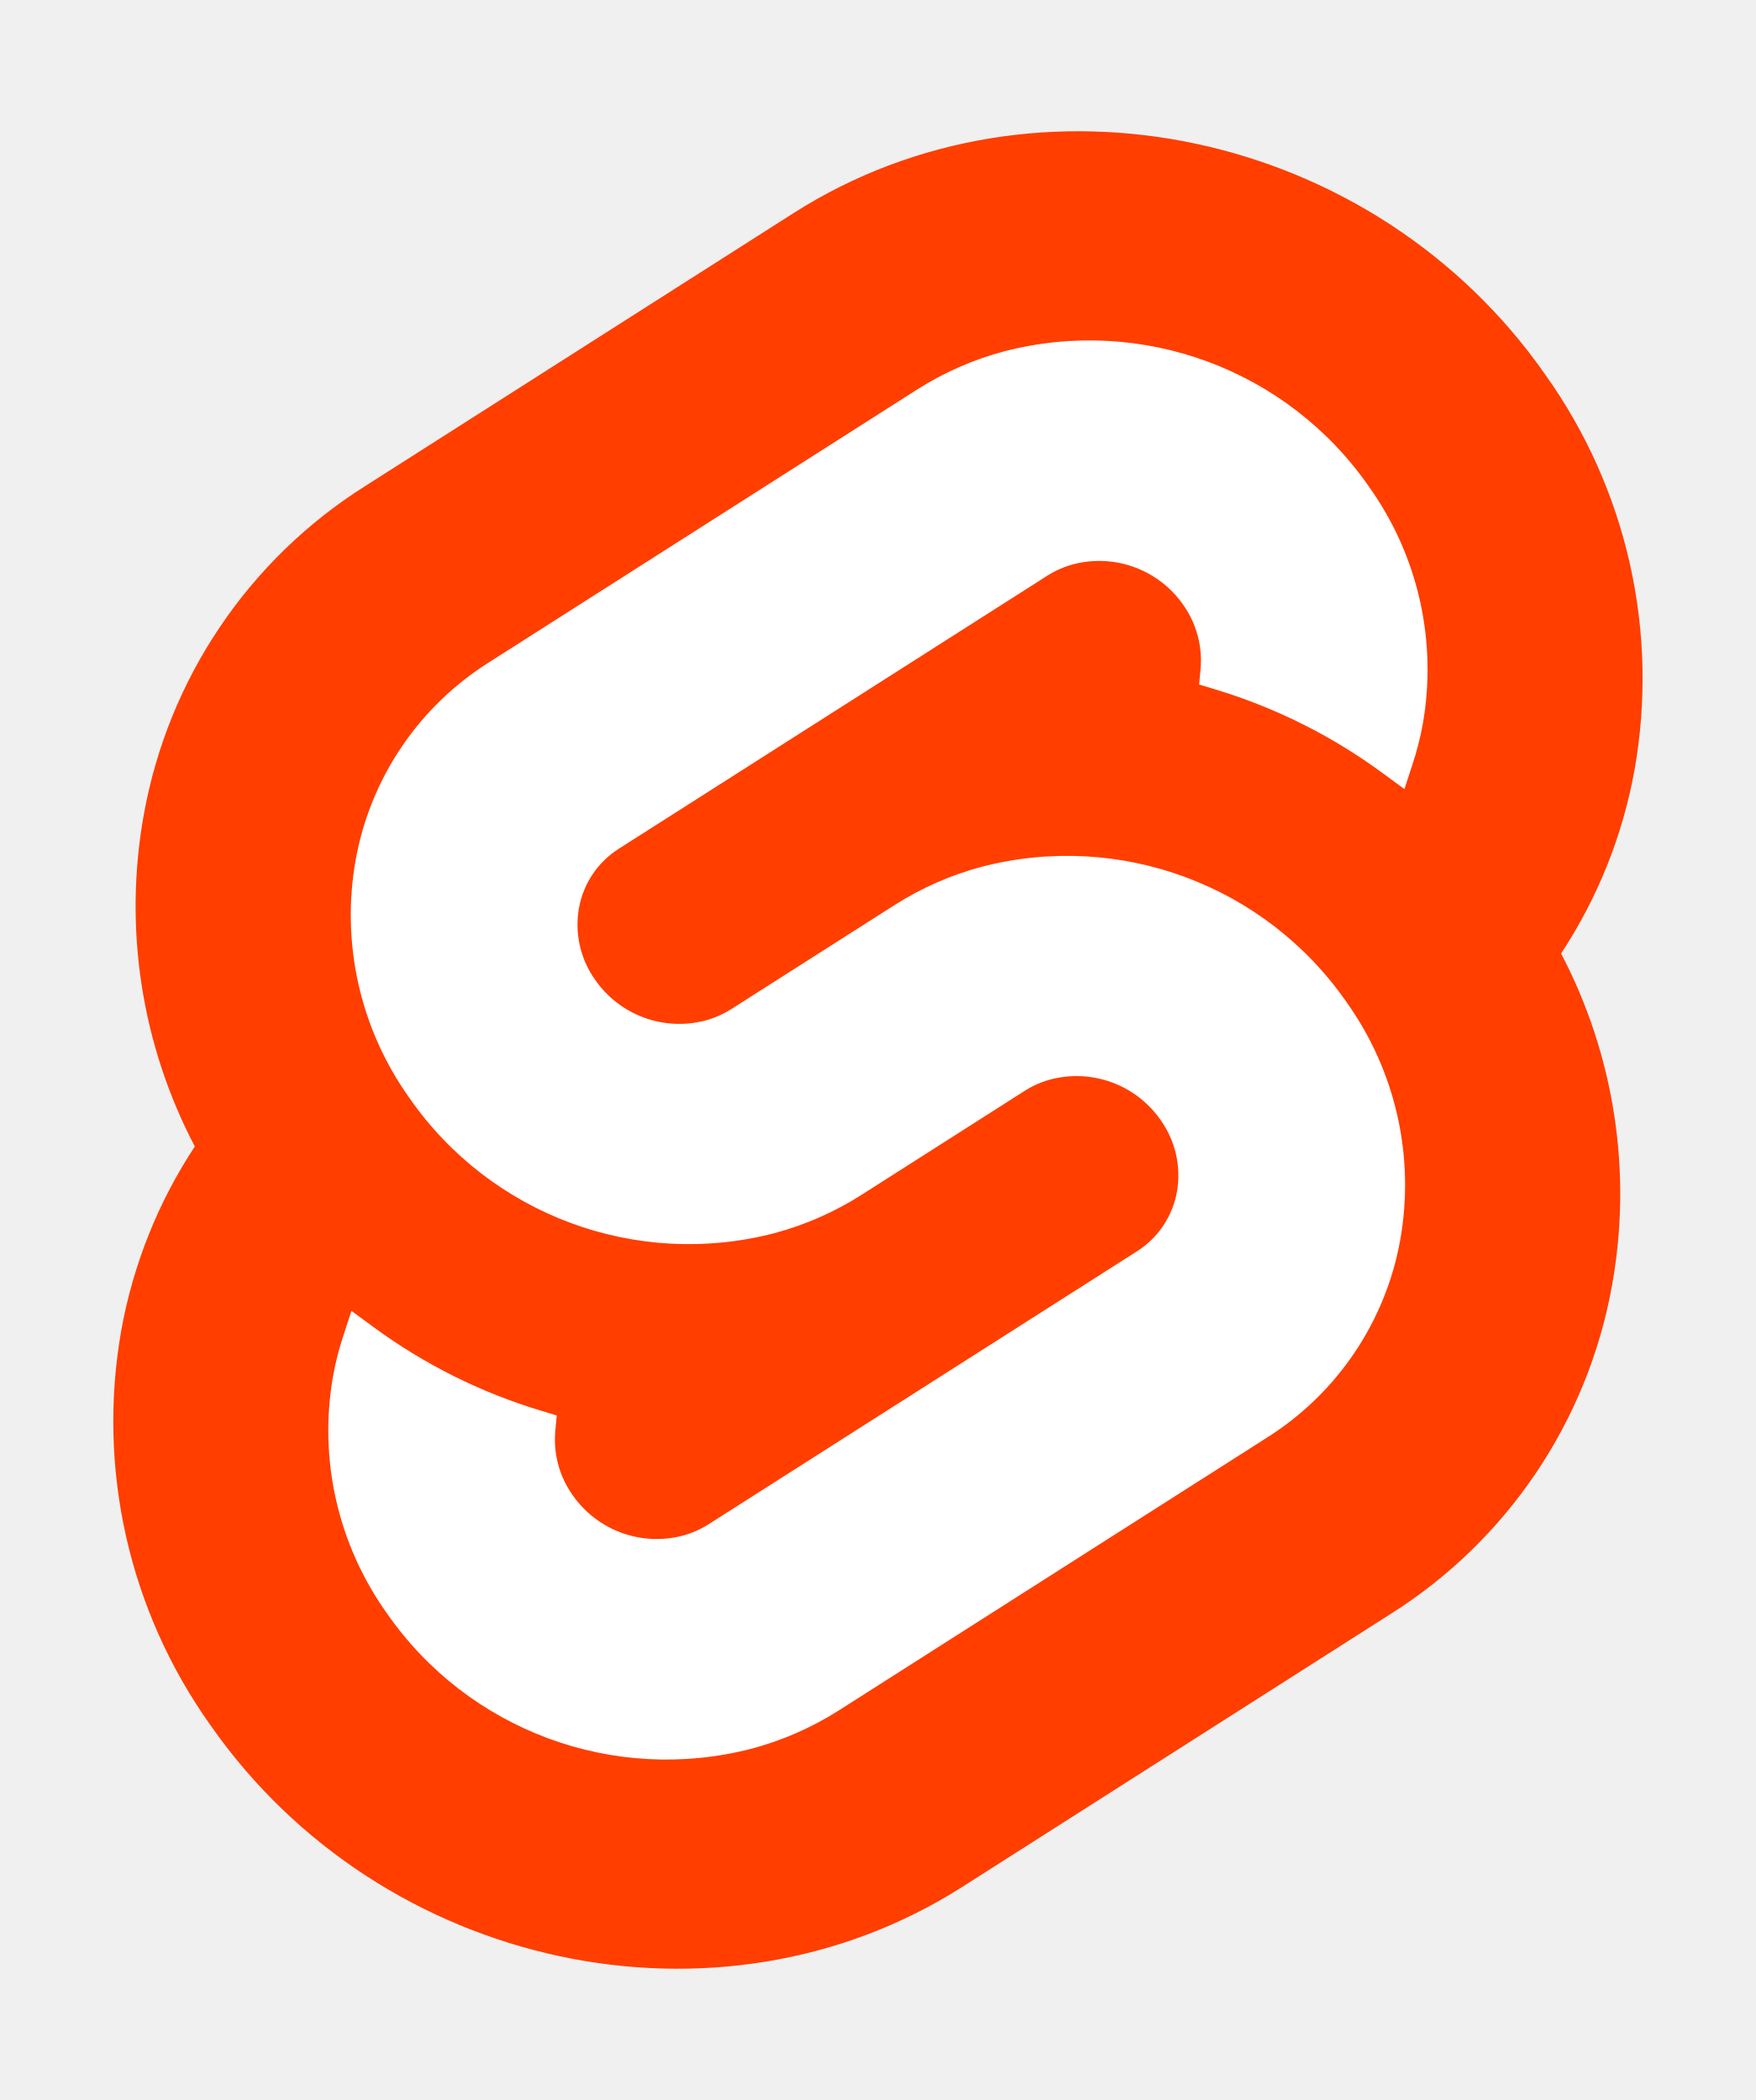
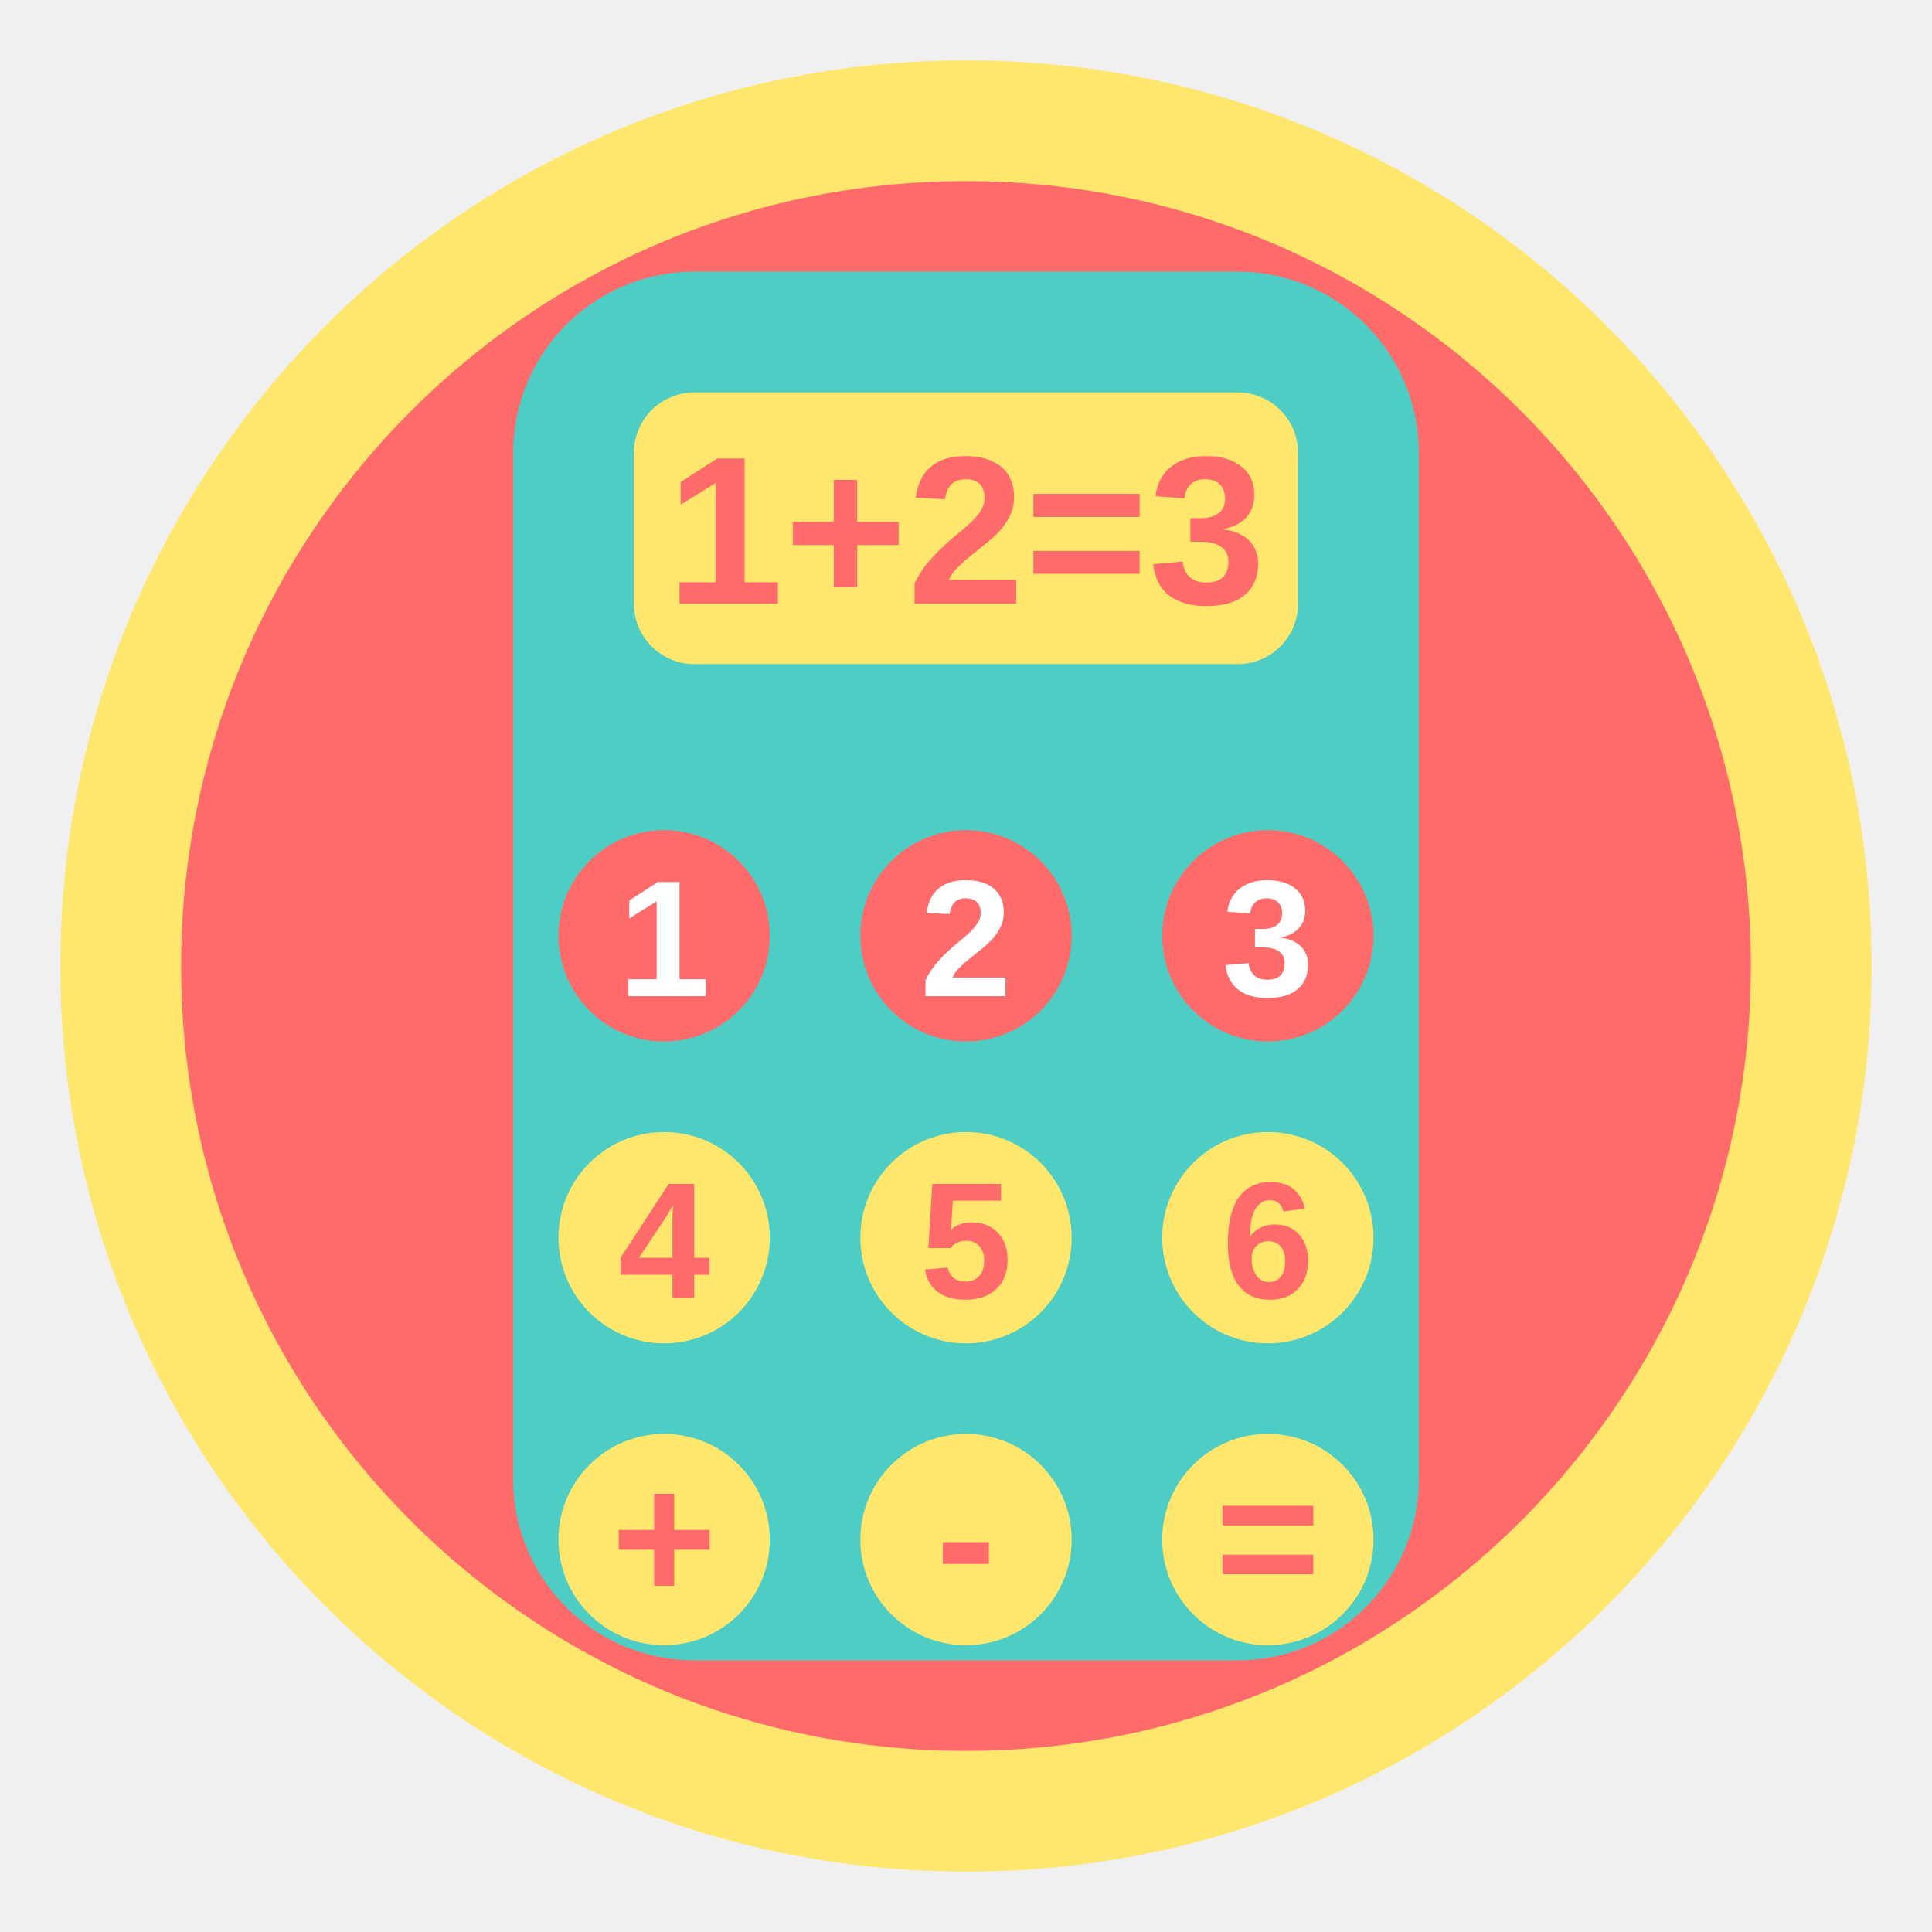
- <svg xmlns="http://www.w3.org/2000/svg" width="107" height="128" viewBox="0 0 107 128">
-   <path d="M94.157 22.819c-10.4-14.885-30.94-19.297-45.792-9.835L22.282 29.608A29.92 29.92 0 0 0 8.764 49.65a31.5 31.5 0 0 0 3.108 20.231 30 30 0 0 0-4.477 11.183 31.9 31.9 0 0 0 5.448 24.116c10.402 14.887 30.942 19.297 45.791 9.835l26.083-16.624A29.92 29.92 0 0 0 98.235 78.35a31.53 31.53 0 0 0-3.105-20.232 30 30 0 0 0 4.474-11.182 31.88 31.88 0 0 0-5.447-24.116" style="fill:#ff3e00" />
-   <path d="M45.817 106.582a20.72 20.72 0 0 1-22.237-8.243 19.17 19.17 0 0 1-3.277-14.503 18 18 0 0 1 .624-2.435l.49-1.498 1.337.981a33.6 33.6 0 0 0 10.203 5.098l.97.294-.09.968a5.85 5.85 0 0 0 1.052 3.878 6.24 6.24 0 0 0 6.695 2.485 5.8 5.8 0 0 0 1.603-.704L69.27 76.28a5.43 5.43 0 0 0 2.45-3.631 5.8 5.8 0 0 0-.987-4.371 6.24 6.24 0 0 0-6.698-2.487 5.7 5.7 0 0 0-1.6.704l-9.953 6.345a19 19 0 0 1-5.296 2.326 20.72 20.72 0 0 1-22.237-8.243 19.17 19.17 0 0 1-3.277-14.502 17.99 17.99 0 0 1 8.13-12.052l26.081-16.623a19 19 0 0 1 5.3-2.329 20.72 20.72 0 0 1 22.237 8.243 19.17 19.17 0 0 1 3.277 14.503 18 18 0 0 1-.624 2.435l-.49 1.498-1.337-.98a33.6 33.6 0 0 0-10.203-5.1l-.97-.294.09-.968a5.86 5.86 0 0 0-1.052-3.878 6.24 6.24 0 0 0-6.696-2.485 5.8 5.8 0 0 0-1.602.704L37.73 51.72a5.42 5.42 0 0 0-2.449 3.63 5.79 5.79 0 0 0 .986 4.372 6.24 6.24 0 0 0 6.698 2.486 5.8 5.8 0 0 0 1.602-.704l9.952-6.342a19 19 0 0 1 5.295-2.328 20.72 20.72 0 0 1 22.237 8.242 19.17 19.17 0 0 1 3.277 14.503 18 18 0 0 1-8.13 12.053l-26.081 16.622a19 19 0 0 1-5.3 2.328" style="fill:#fff" />
+ <svg xmlns="http://www.w3.org/2000/svg" width="128" height="128" viewBox="0 0 128 128">
+   <circle cx="64" cy="64" r="60" fill="#FFE66D" />
+   <circle cx="64" cy="64" r="52" fill="#FF6B6B" />
+   <rect x="34" y="18" width="60" height="92" rx="12" fill="#4ECDC4" />
+   <rect x="42" y="26" width="44" height="18" rx="4" fill="#FFE66D" />
+   <text x="64" y="40" font-family="Arial, sans-serif" font-size="14" font-weight="bold" fill="#FF6B6B" text-anchor="middle">1+2=3</text>
+   <circle cx="44" cy="62" r="7" fill="#FF6B6B" />
+   <text x="44" y="66" font-family="Arial, sans-serif" font-size="11" font-weight="bold" fill="white" text-anchor="middle">1</text>
+   <circle cx="64" cy="62" r="7" fill="#FF6B6B" />
+   <text x="64" y="66" font-family="Arial, sans-serif" font-size="11" font-weight="bold" fill="white" text-anchor="middle">2</text>
+   <circle cx="84" cy="62" r="7" fill="#FF6B6B" />
+   <text x="84" y="66" font-family="Arial, sans-serif" font-size="11" font-weight="bold" fill="white" text-anchor="middle">3</text>
+   <circle cx="44" cy="82" r="7" fill="#FFE66D" />
+   <text x="44" y="86" font-family="Arial, sans-serif" font-size="11" font-weight="bold" fill="#FF6B6B" text-anchor="middle">4</text>
+   <circle cx="64" cy="82" r="7" fill="#FFE66D" />
+   <text x="64" y="86" font-family="Arial, sans-serif" font-size="11" font-weight="bold" fill="#FF6B6B" text-anchor="middle">5</text>
+   <circle cx="84" cy="82" r="7" fill="#FFE66D" />
+   <text x="84" y="86" font-family="Arial, sans-serif" font-size="11" font-weight="bold" fill="#FF6B6B" text-anchor="middle">6</text>
+   <circle cx="44" cy="102" r="7" fill="#FFE66D" />
+   <text x="44" y="106" font-family="Arial, sans-serif" font-size="12" font-weight="bold" fill="#FF6B6B" text-anchor="middle">+</text>
+   <circle cx="64" cy="102" r="7" fill="#FFE66D" />
+   <text x="64" y="106" font-family="Arial, sans-serif" font-size="12" font-weight="bold" fill="#FF6B6B" text-anchor="middle">-</text>
+   <circle cx="84" cy="102" r="7" fill="#FFE66D" />
+   <text x="84" y="106" font-family="Arial, sans-serif" font-size="12" font-weight="bold" fill="#FF6B6B" text-anchor="middle">=</text>
</svg>
